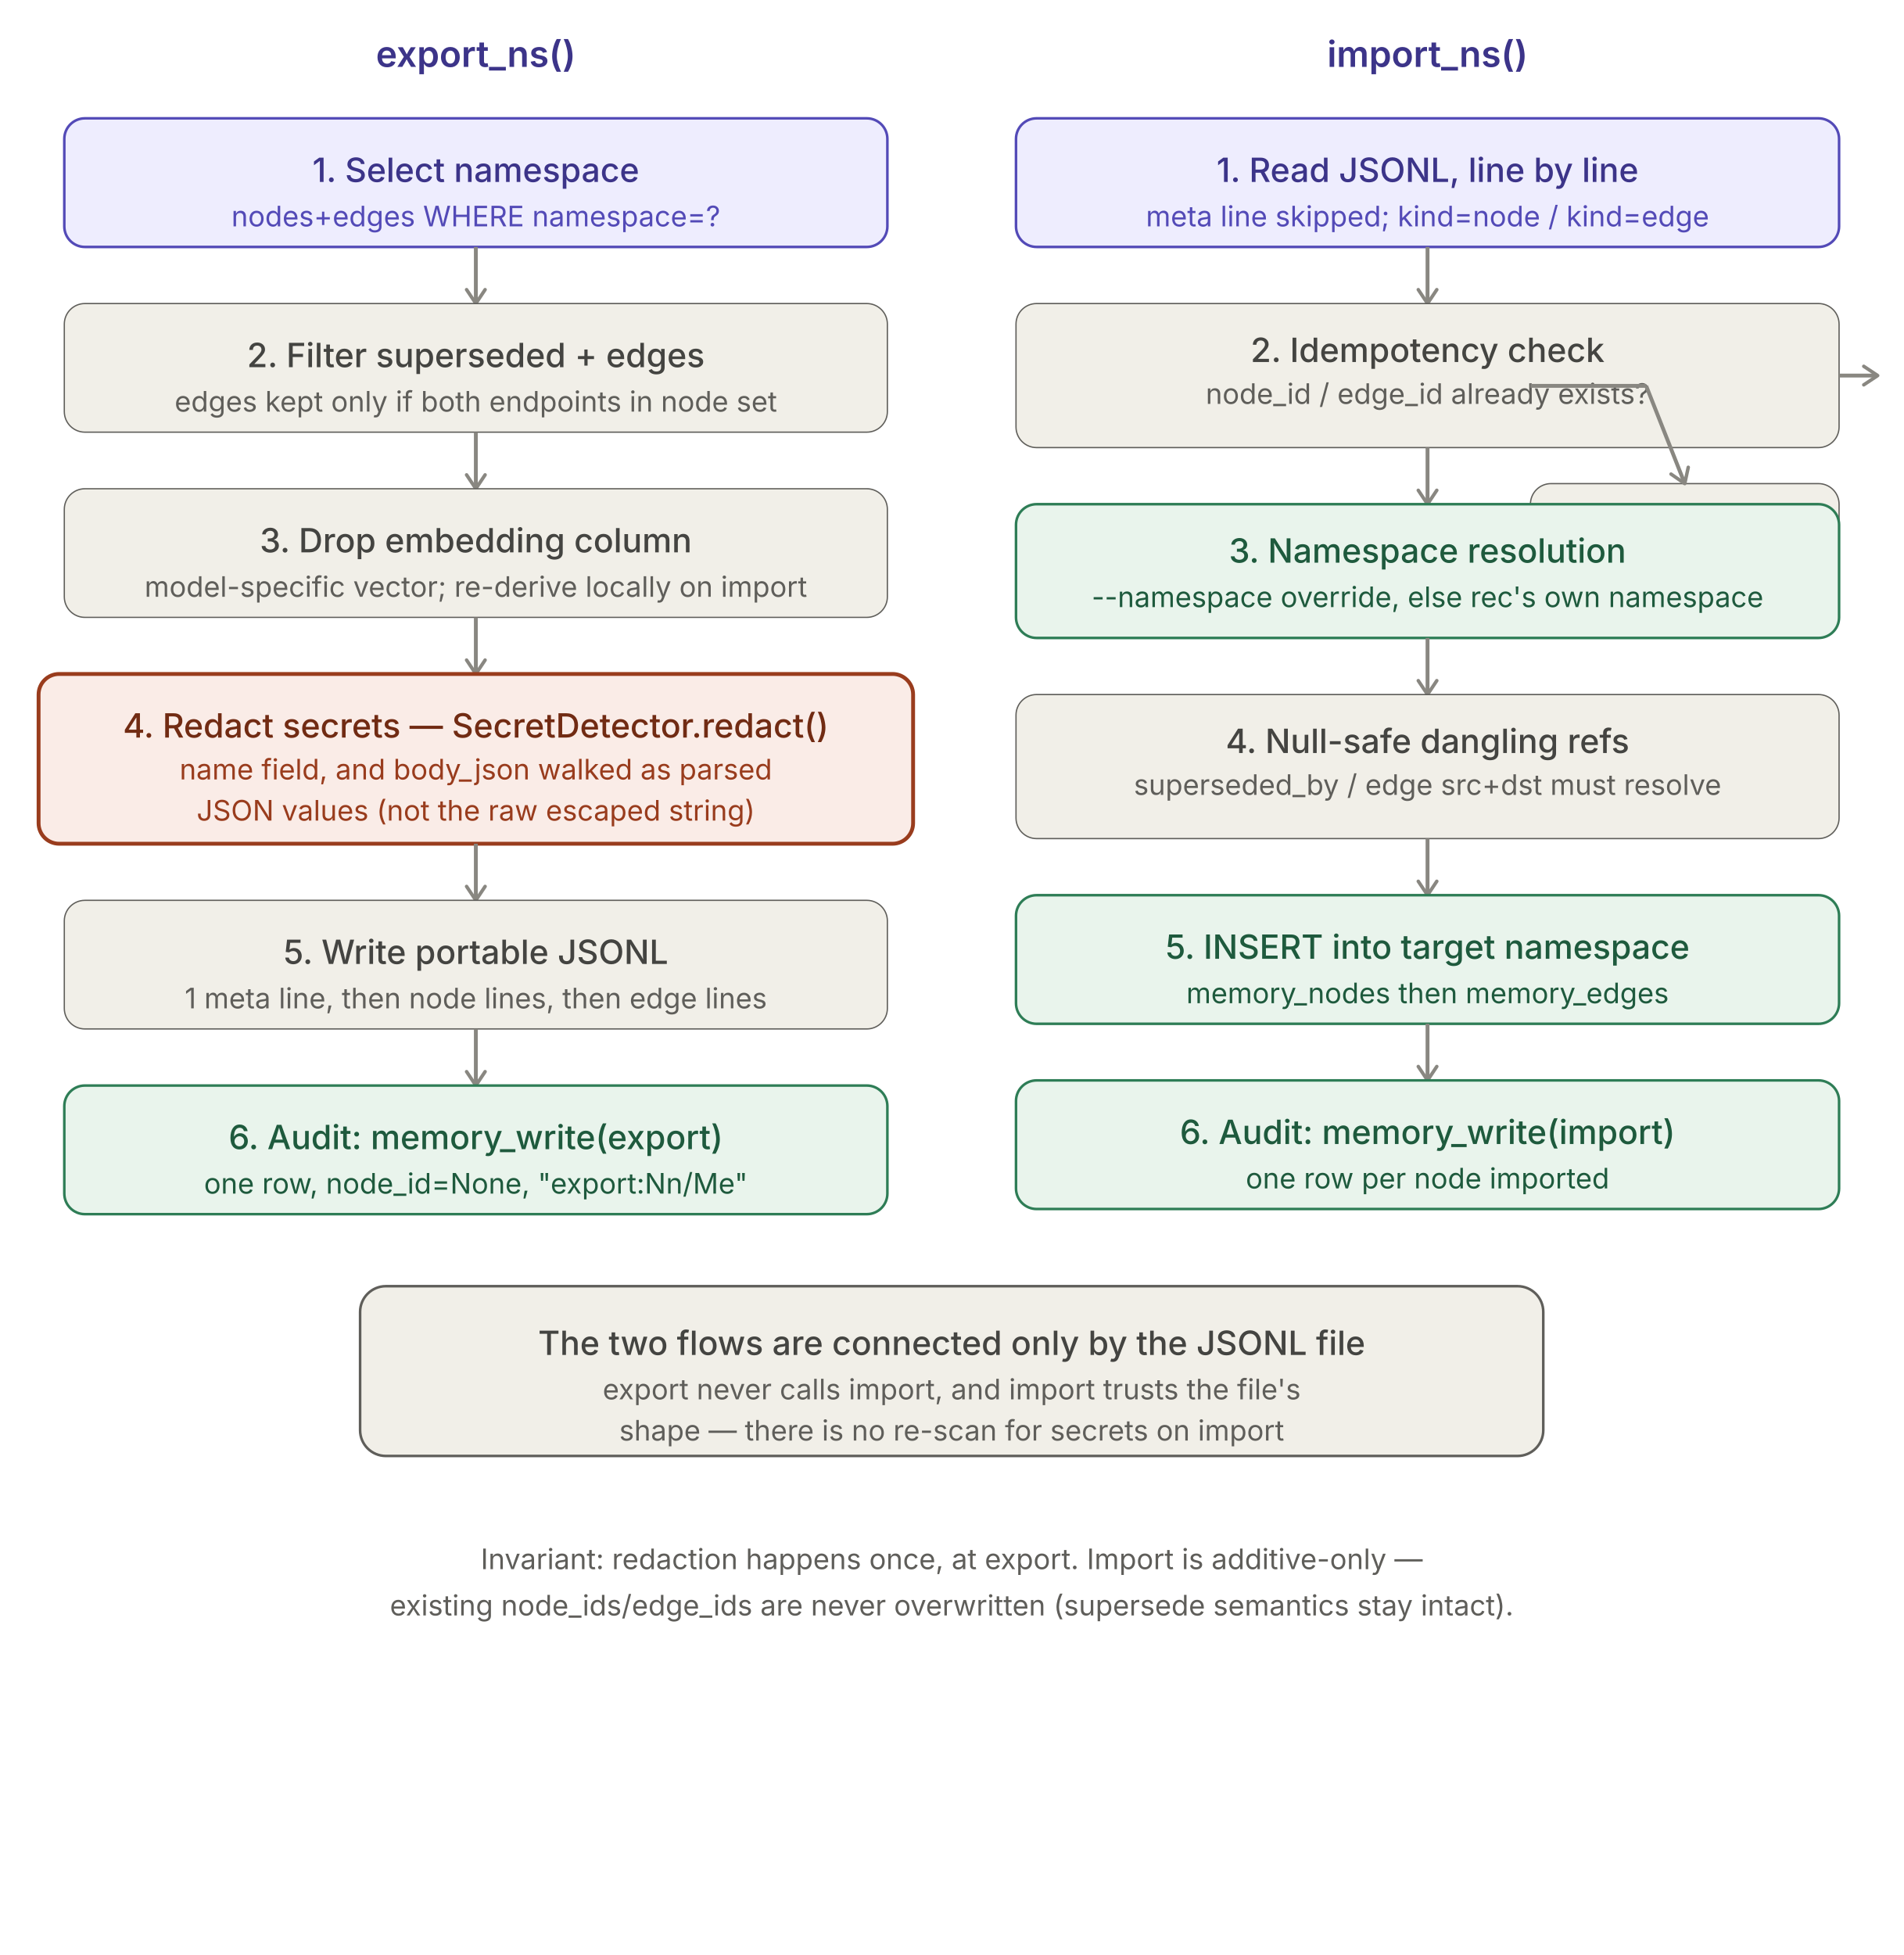
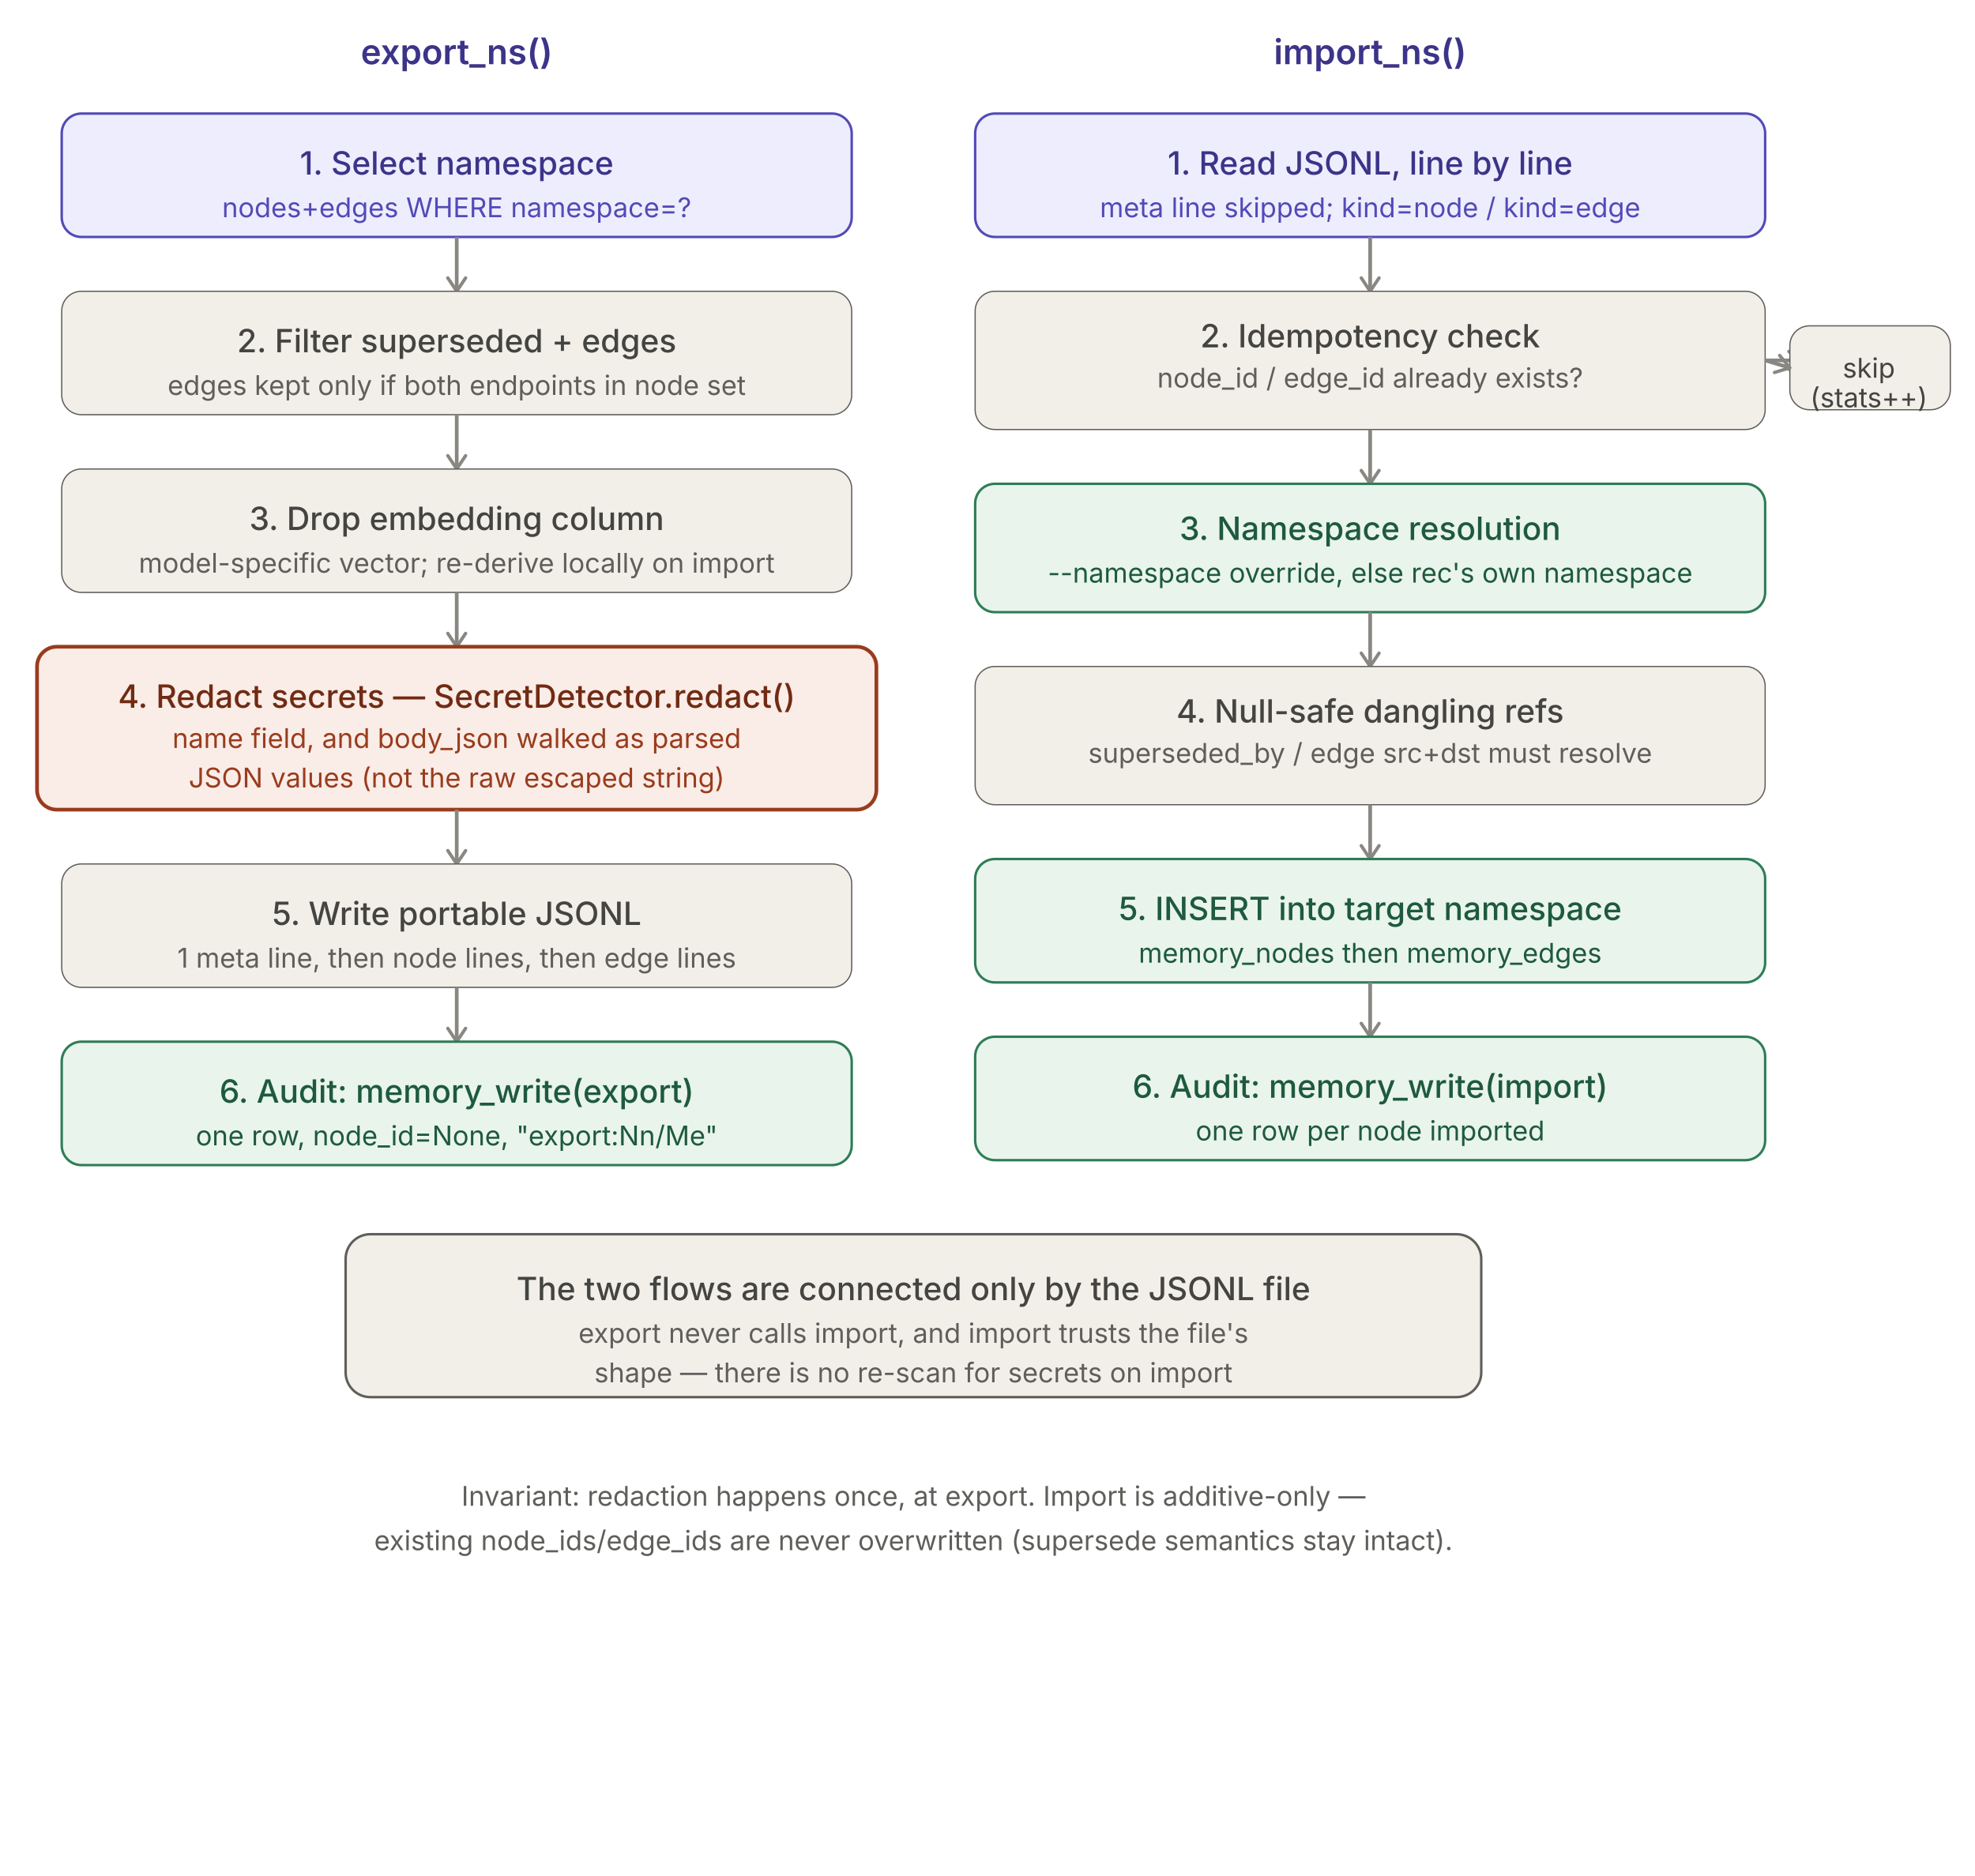
- <svg xmlns="http://www.w3.org/2000/svg" width="100%" viewBox="0 0 740 760" role="img">
+ <svg xmlns="http://www.w3.org/2000/svg" width="100%" viewBox="0 0 800 760" role="img">
  <defs>
    <marker id="a3" viewBox="0 0 10 10" refX="8" refY="5" markerWidth="6" markerHeight="6" orient="auto-start-reverse">
      <path d="M2 1L8 5L2 9" fill="none" stroke="context-stroke" stroke-width="1.5" stroke-linecap="round" stroke-linejoin="round" />
    </marker>
  </defs>
  <style>
  text { font-family: "Anthropic Sans", -apple-system, "system-ui", "Segoe UI", sans-serif; }
  .h { font-size: 14px; font-weight: 600; }
  .t { font-size: 13px; font-weight: 500; }
  .s { font-size: 11px; font-weight: 400; }
  .edge { fill: none; stroke: rgb(137,135,129); stroke-width: 1.5px; }
</style>
  <text x="185" y="26" text-anchor="middle" class="h" fill="rgb(60,52,137)">export_ns()</text>
  <text x="555" y="26" text-anchor="middle" class="h" fill="rgb(60,52,137)">import_ns()</text>
  <rect x="25" y="46" width="320" height="50" rx="8" fill="rgb(238,237,254)" stroke="rgb(83,74,183)" stroke-width="1" />
  <text x="185" y="66" text-anchor="middle" dominant-baseline="central" class="t" fill="rgb(60,52,137)">1. Select namespace</text>
  <text x="185" y="84" text-anchor="middle" dominant-baseline="central" class="s" fill="rgb(83,74,183)">nodes+edges WHERE namespace=?</text>
  <line x1="185" y1="96" x2="185" y2="118" class="edge" marker-end="url(#a3)" />
  <rect x="25" y="118" width="320" height="50" rx="8" fill="rgb(241,239,232)" stroke="rgb(95,94,90)" stroke-width="0.5" />
  <text x="185" y="138" text-anchor="middle" dominant-baseline="central" class="t" fill="rgb(68,68,65)">2. Filter superseded + edges</text>
  <text x="185" y="156" text-anchor="middle" dominant-baseline="central" class="s" fill="rgb(95,94,90)">edges kept only if both endpoints in node set</text>
  <line x1="185" y1="168" x2="185" y2="190" class="edge" marker-end="url(#a3)" />
  <rect x="25" y="190" width="320" height="50" rx="8" fill="rgb(241,239,232)" stroke="rgb(95,94,90)" stroke-width="0.5" />
  <text x="185" y="210" text-anchor="middle" dominant-baseline="central" class="t" fill="rgb(68,68,65)">3. Drop embedding column</text>
  <text x="185" y="228" text-anchor="middle" dominant-baseline="central" class="s" fill="rgb(95,94,90)">model-specific vector; re-derive locally on import</text>
  <line x1="185" y1="240" x2="185" y2="262" class="edge" marker-end="url(#a3)" />
  <rect x="15" y="262" width="340" height="66" rx="8" fill="rgb(250,236,231)" stroke="rgb(153,60,29)" stroke-width="1.5" />
  <text x="185" y="282" text-anchor="middle" dominant-baseline="central" class="t" fill="rgb(113,43,19)">4. Redact secrets — SecretDetector.redact()</text>
  <text x="185" y="299" text-anchor="middle" dominant-baseline="central" class="s" fill="rgb(153,60,29)">name field, and body_json walked as parsed</text>
  <text x="185" y="315" text-anchor="middle" dominant-baseline="central" class="s" fill="rgb(153,60,29)">JSON values (not the raw escaped string)</text>
  <line x1="185" y1="328" x2="185" y2="350" class="edge" marker-end="url(#a3)" />
  <rect x="25" y="350" width="320" height="50" rx="8" fill="rgb(241,239,232)" stroke="rgb(95,94,90)" stroke-width="0.5" />
  <text x="185" y="370" text-anchor="middle" dominant-baseline="central" class="t" fill="rgb(68,68,65)">5. Write portable JSONL</text>
  <text x="185" y="388" text-anchor="middle" dominant-baseline="central" class="s" fill="rgb(95,94,90)">1 meta line, then node lines, then edge lines</text>
  <line x1="185" y1="400" x2="185" y2="422" class="edge" marker-end="url(#a3)" />
  <rect x="25" y="422" width="320" height="50" rx="8" fill="rgb(233,244,236)" stroke="rgb(46,125,86)" stroke-width="1" />
  <text x="185" y="442" text-anchor="middle" dominant-baseline="central" class="t" fill="rgb(30,90,61)">6. Audit: memory_write(export)</text>
  <text x="185" y="460" text-anchor="middle" dominant-baseline="central" class="s" fill="rgb(30,90,61)">one row, node_id=None, "export:Nn/Me"</text>
  <rect x="395" y="46" width="320" height="50" rx="8" fill="rgb(238,237,254)" stroke="rgb(83,74,183)" stroke-width="1" />
  <text x="555" y="66" text-anchor="middle" dominant-baseline="central" class="t" fill="rgb(60,52,137)">1. Read JSONL, line by line</text>
  <text x="555" y="84" text-anchor="middle" dominant-baseline="central" class="s" fill="rgb(83,74,183)">meta line skipped; kind=node / kind=edge</text>
  <line x1="555" y1="96" x2="555" y2="118" class="edge" marker-end="url(#a3)" />
  <rect x="395" y="118" width="320" height="56" rx="8" fill="rgb(241,239,232)" stroke="rgb(95,94,90)" stroke-width="0.5" />
  <text x="555" y="136" text-anchor="middle" dominant-baseline="central" class="t" fill="rgb(68,68,65)">2. Idempotency check</text>
  <text x="555" y="153" text-anchor="middle" dominant-baseline="central" class="s" fill="rgb(95,94,90)">node_id / edge_id already exists?</text>
  <line x1="715" y1="146" x2="730" y2="146" class="edge" marker-end="url(#a3)" />
  <line x1="555" y1="174" x2="555" y2="196" class="edge" marker-end="url(#a3)" />
-   <rect x="595" y="188" width="120" height="40" rx="8" fill="rgb(241,239,232)" stroke="rgb(95,94,90)" stroke-width="0.5" />
-   <text x="655" y="208" text-anchor="middle" dominant-baseline="central" class="s" fill="rgb(68,68,65)">skip (stats++)</text>
-   <line x1="595" y1="150" x2="640" y2="150" class="edge" />
-   <line x1="640" y1="150" x2="655" y2="188" class="edge" marker-end="url(#a3)" />
+   <rect x="725" y="132" width="65" height="34" rx="8" fill="rgb(241,239,232)" stroke="rgb(95,94,90)" stroke-width="0.5" />
+   <text x="757" y="149" text-anchor="middle" dominant-baseline="central" class="s" fill="rgb(68,68,65)">skip</text>
+   <text x="757" y="161" text-anchor="middle" dominant-baseline="central" class="s" fill="rgb(68,68,65)">(stats++)</text>
+   <line x1="715" y1="146" x2="725" y2="149" class="edge" marker-end="url(#a3)" />
  <rect x="395" y="196" width="320" height="52" rx="8" fill="rgb(233,244,236)" stroke="rgb(46,125,86)" stroke-width="1" />
  <text x="555" y="214" text-anchor="middle" dominant-baseline="central" class="t" fill="rgb(30,90,61)">3. Namespace resolution</text>
  <text x="555" y="232" text-anchor="middle" dominant-baseline="central" class="s" fill="rgb(30,90,61)">--namespace override, else rec's own namespace</text>
  <line x1="555" y1="248" x2="555" y2="270" class="edge" marker-end="url(#a3)" />
  <rect x="395" y="270" width="320" height="56" rx="8" fill="rgb(241,239,232)" stroke="rgb(95,94,90)" stroke-width="0.5" />
  <text x="555" y="288" text-anchor="middle" dominant-baseline="central" class="t" fill="rgb(68,68,65)">4. Null-safe dangling refs</text>
  <text x="555" y="305" text-anchor="middle" dominant-baseline="central" class="s" fill="rgb(95,94,90)">superseded_by / edge src+dst must resolve</text>
  <line x1="555" y1="326" x2="555" y2="348" class="edge" marker-end="url(#a3)" />
  <rect x="395" y="348" width="320" height="50" rx="8" fill="rgb(233,244,236)" stroke="rgb(46,125,86)" stroke-width="1" />
  <text x="555" y="368" text-anchor="middle" dominant-baseline="central" class="t" fill="rgb(30,90,61)">5. INSERT into target namespace</text>
  <text x="555" y="386" text-anchor="middle" dominant-baseline="central" class="s" fill="rgb(30,90,61)">memory_nodes then memory_edges</text>
  <line x1="555" y1="398" x2="555" y2="420" class="edge" marker-end="url(#a3)" />
  <rect x="395" y="420" width="320" height="50" rx="8" fill="rgb(233,244,236)" stroke="rgb(46,125,86)" stroke-width="1" />
  <text x="555" y="440" text-anchor="middle" dominant-baseline="central" class="t" fill="rgb(30,90,61)">6. Audit: memory_write(import)</text>
  <text x="555" y="458" text-anchor="middle" dominant-baseline="central" class="s" fill="rgb(30,90,61)">one row per node imported</text>
  <rect x="140" y="500" width="460" height="66" rx="10" fill="rgb(241,239,232)" stroke="rgb(95,94,90)" stroke-width="1" />
  <text x="370" y="522" text-anchor="middle" dominant-baseline="central" class="t" fill="rgb(68,68,65)">The two flows are connected only by the JSONL file</text>
  <text x="370" y="540" text-anchor="middle" dominant-baseline="central" class="s" fill="rgb(95,94,90)">export never calls import, and import trusts the file's</text>
  <text x="370" y="556" text-anchor="middle" dominant-baseline="central" class="s" fill="rgb(95,94,90)">shape — there is no re-scan for secrets on import</text>
  <text x="370" y="610" text-anchor="middle" class="s" fill="rgb(95,94,90)">Invariant: redaction happens once, at export. Import is additive-only —</text>
  <text x="370" y="628" text-anchor="middle" class="s" fill="rgb(95,94,90)">existing node_ids/edge_ids are never overwritten (supersede semantics stay intact).</text>
</svg>
